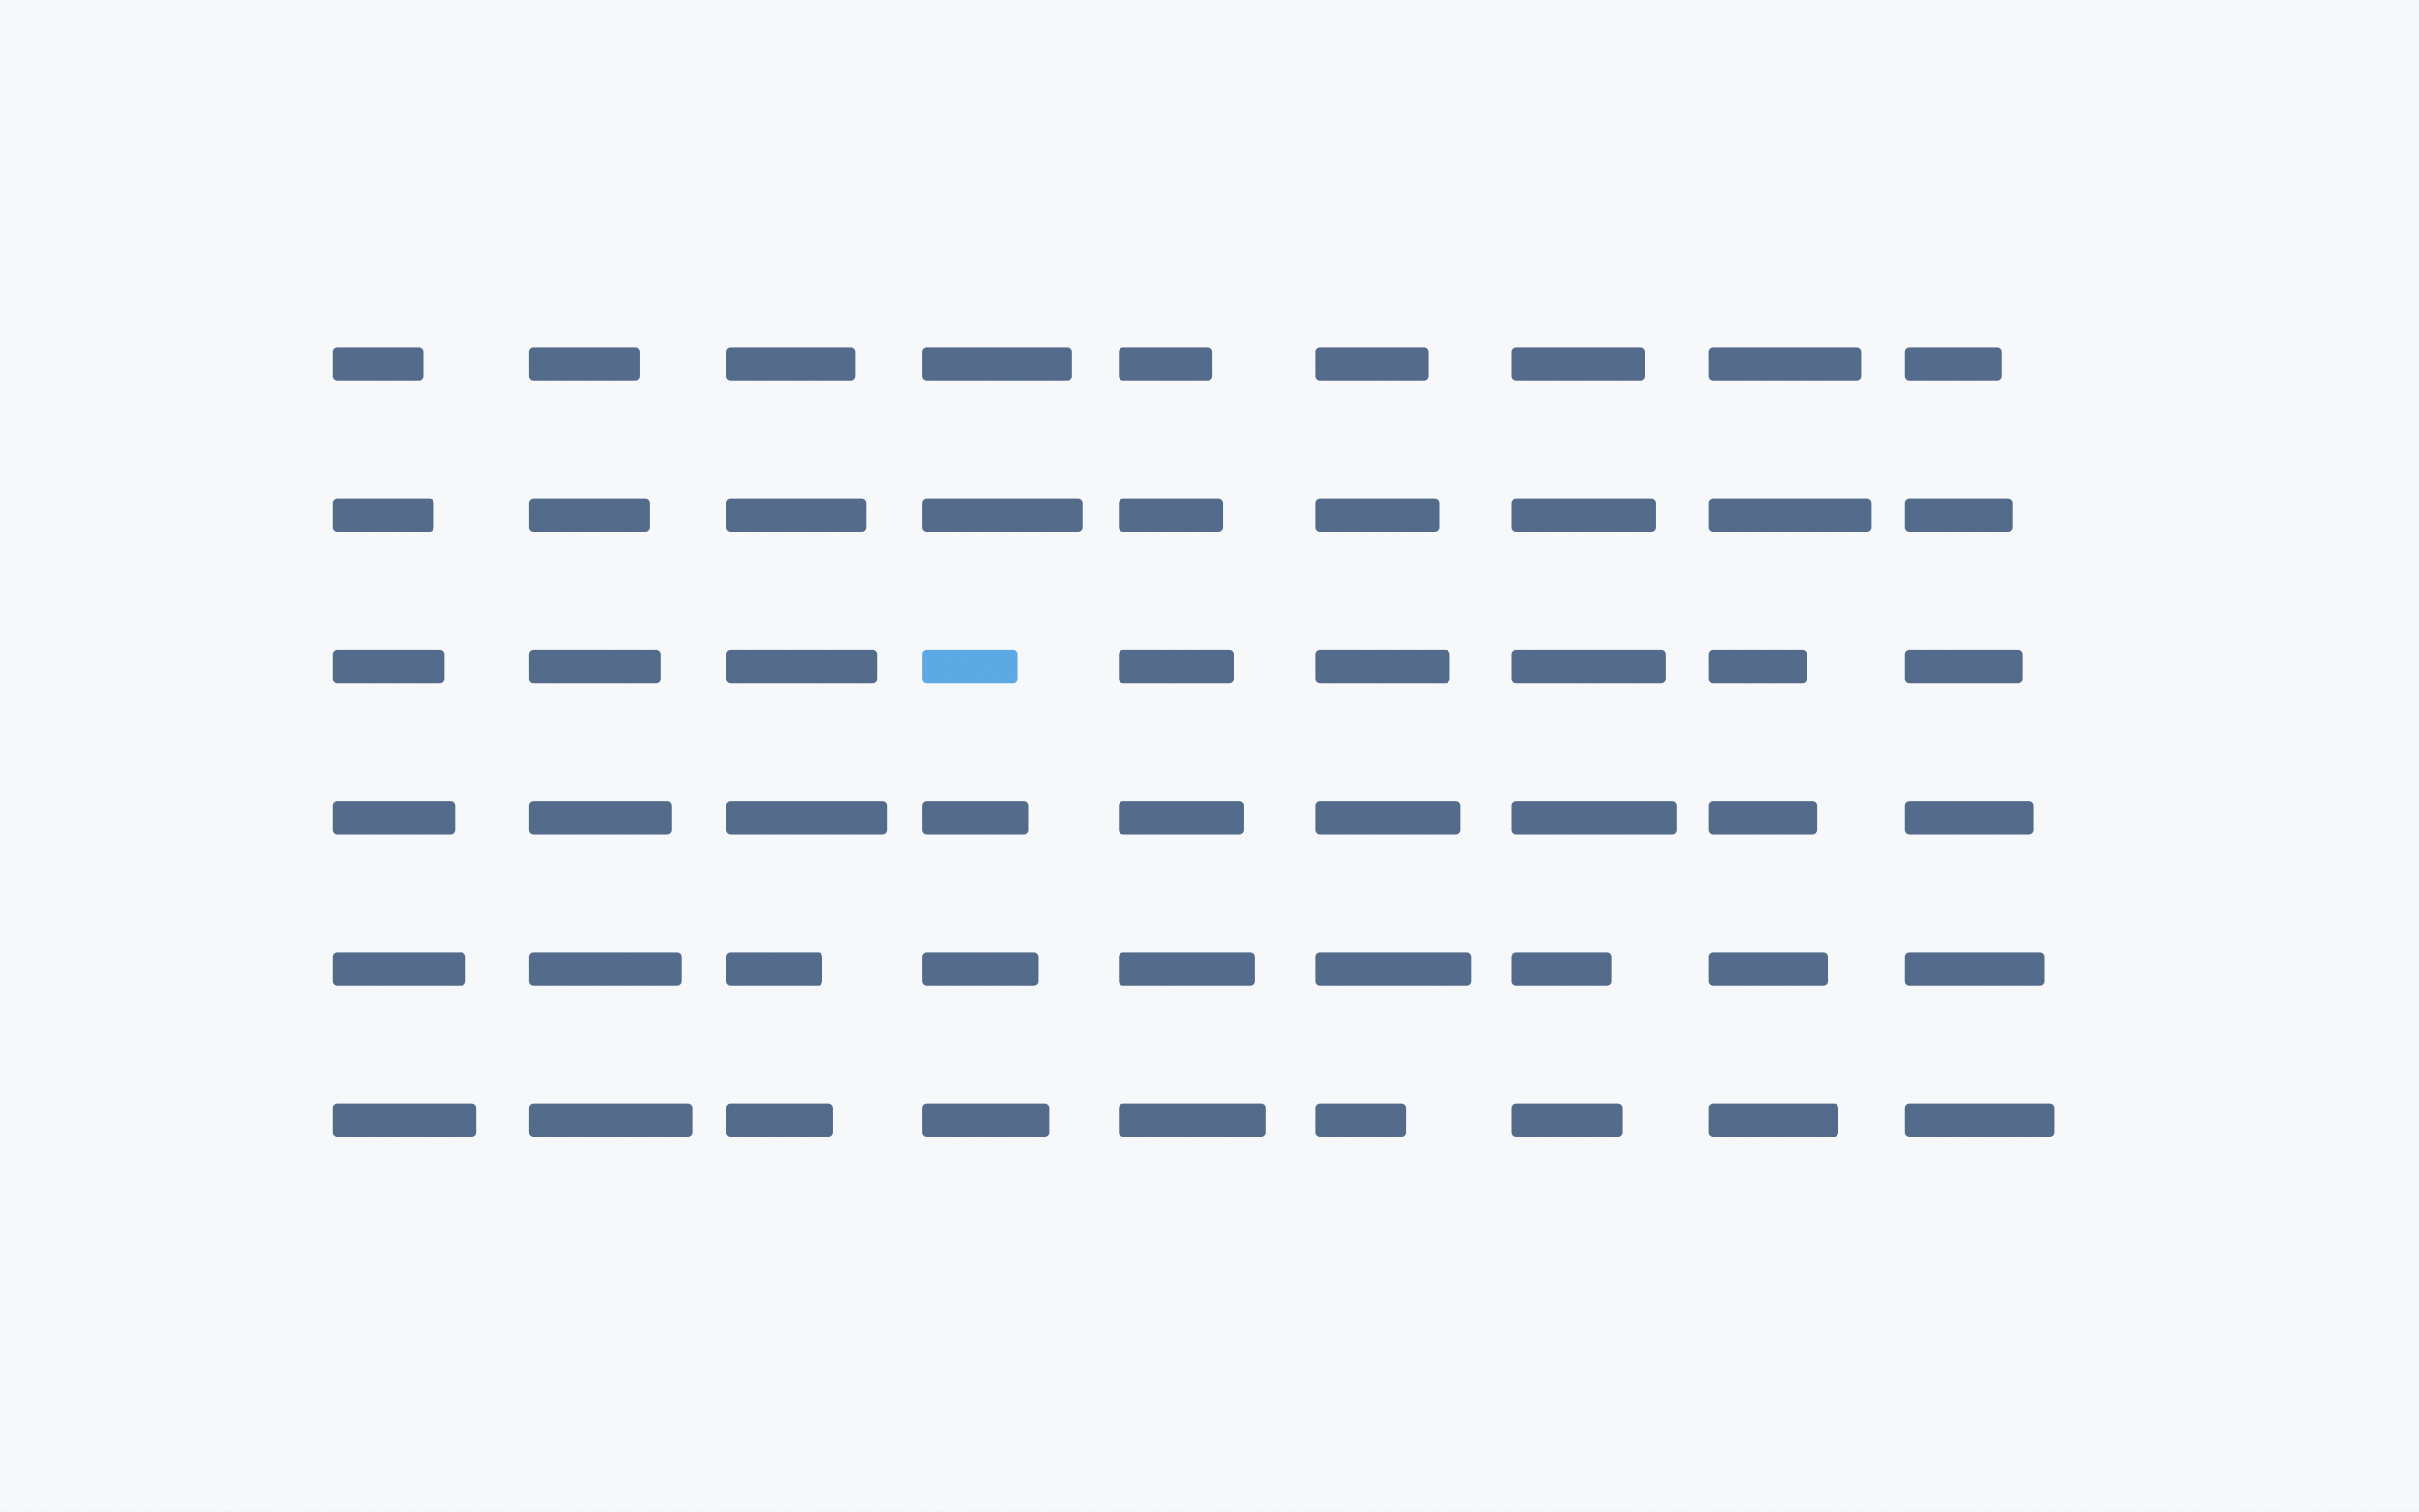
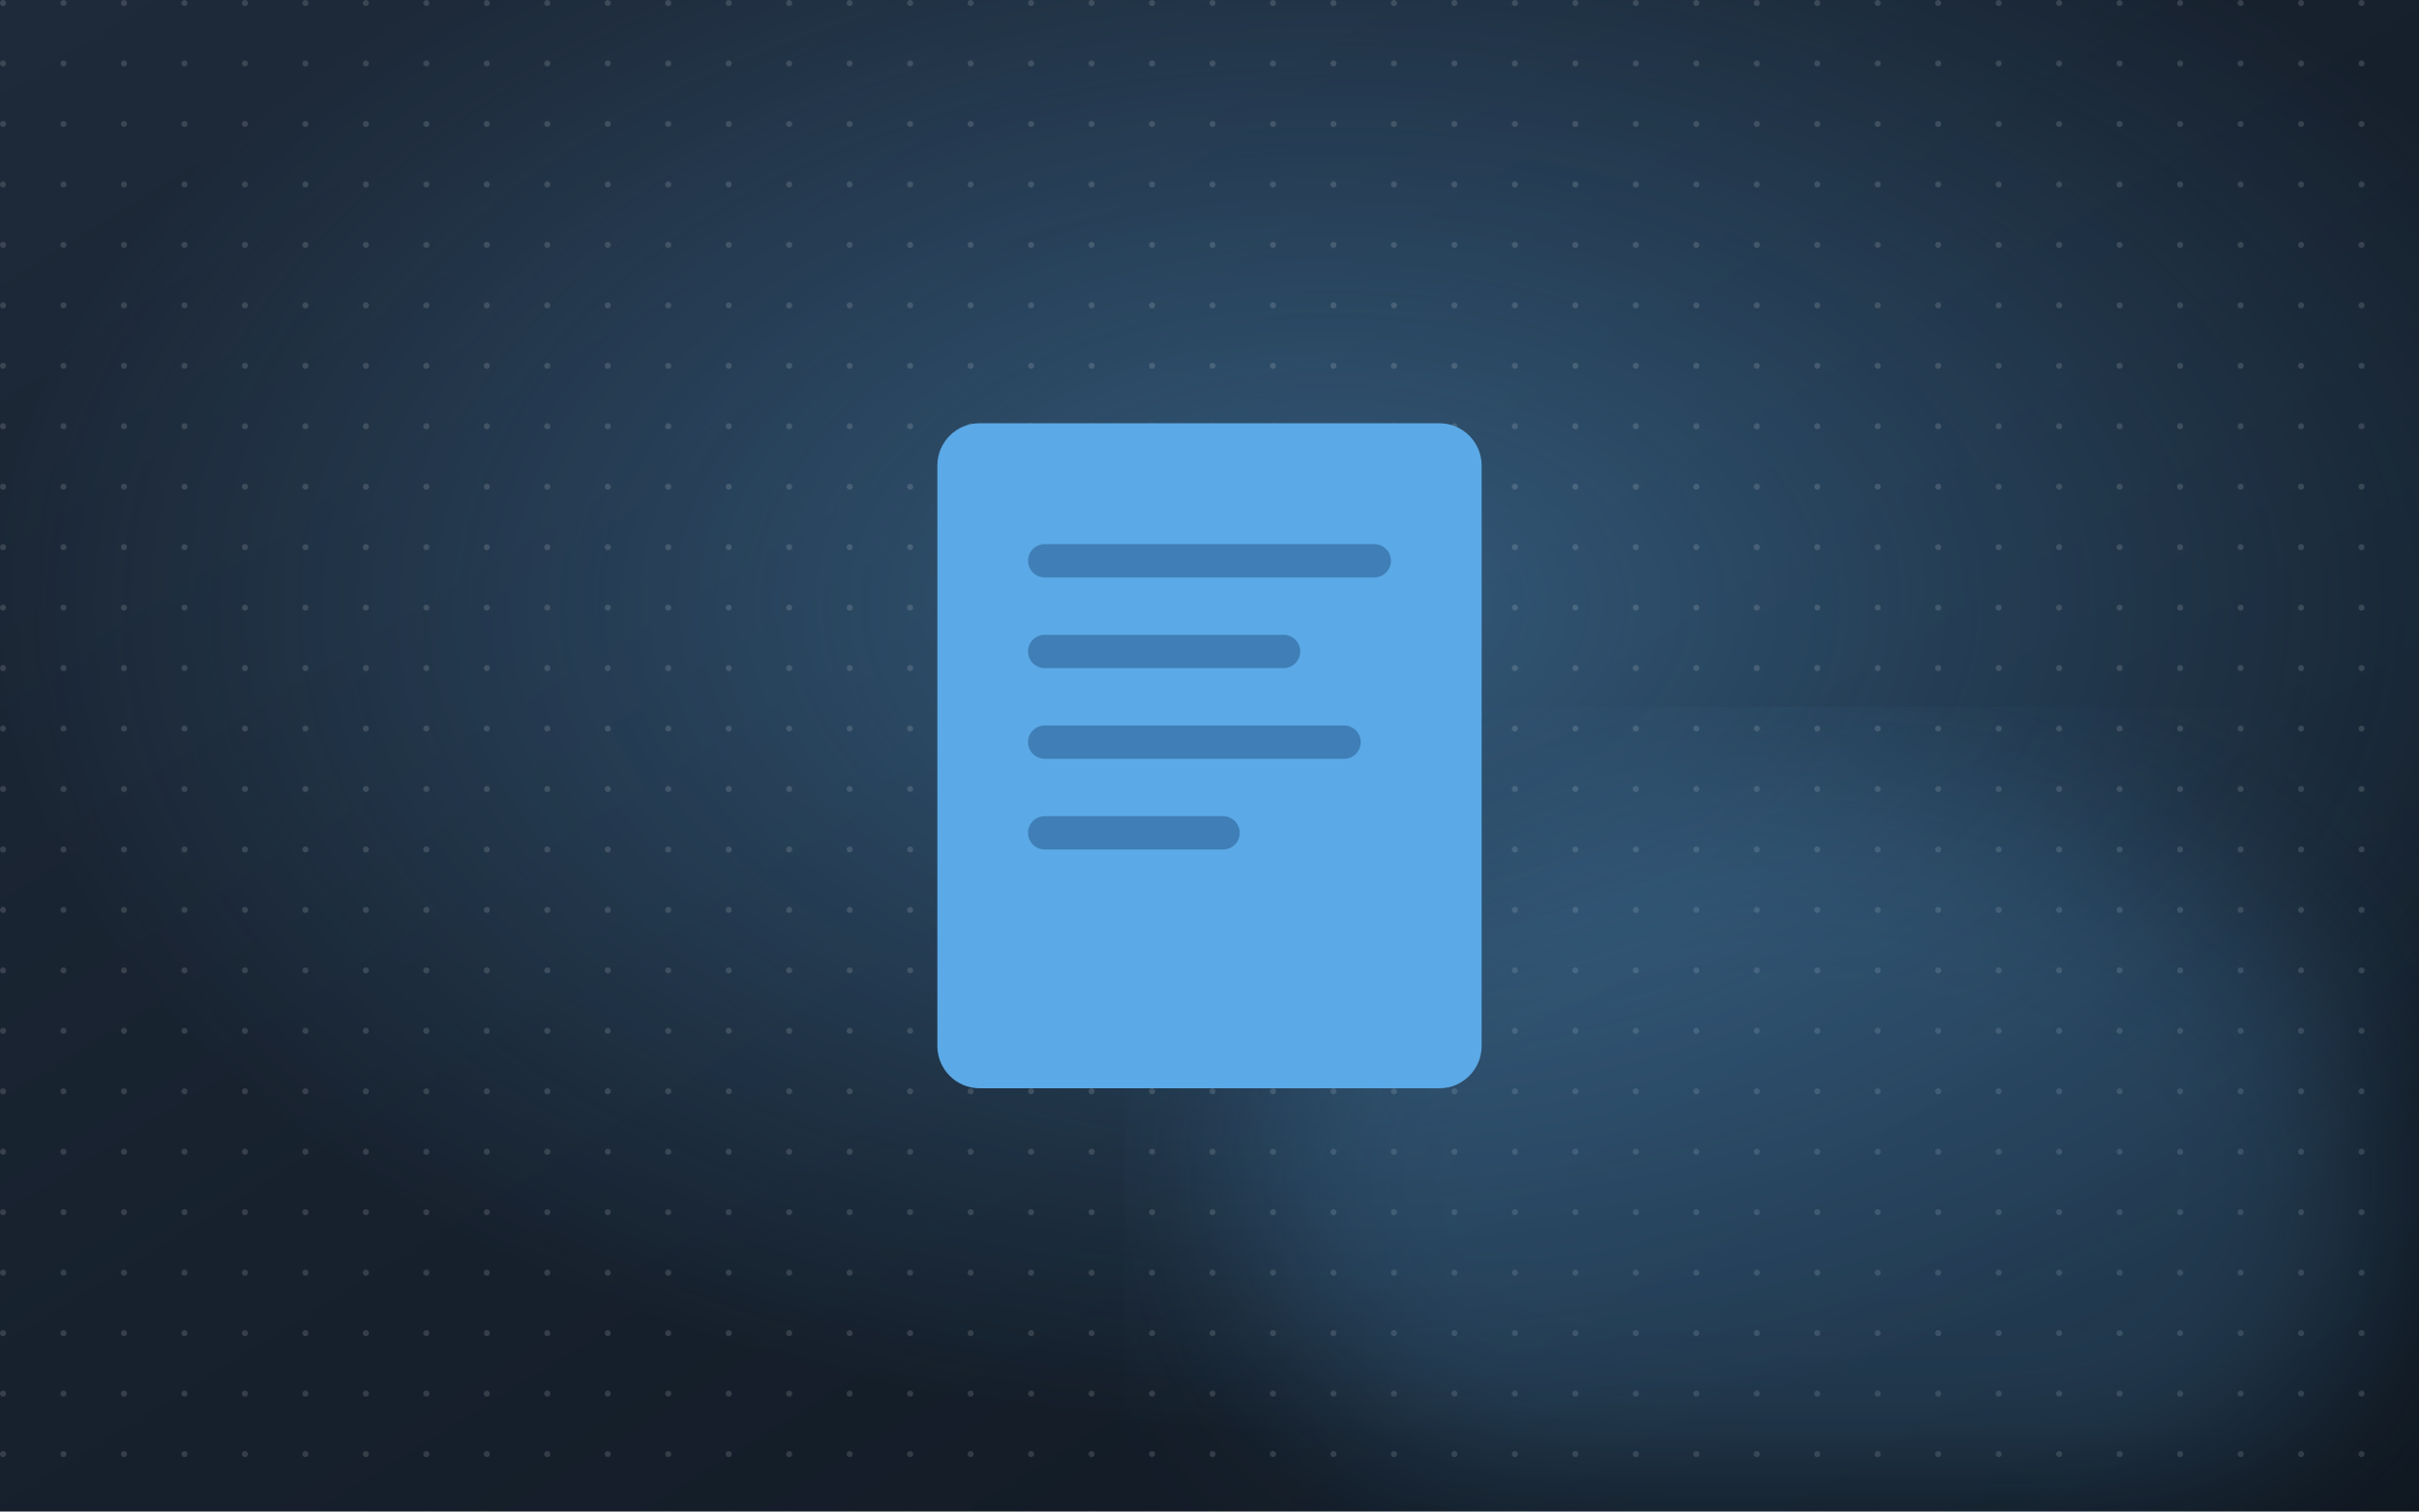
<svg xmlns="http://www.w3.org/2000/svg" viewBox="0 0 1600 1000" width="1600" height="1000">
  <defs>
-     <filter id="g" x="0" y="0" width="100%" height="100%">
-       <feTurbulence type="fractalNoise" baseFrequency="0.9" numOctaves="2" stitchTiles="stitch" />
-       <feColorMatrix type="saturate" values="0" />
-       <feComponentTransfer>
-         <feFuncA type="linear" slope="0.06" />
-       </feComponentTransfer>
+     <linearGradient id="bg" x1="0" y1="0" x2="1" y2="1">
+       <stop offset="0" stop-color="#1E2A3A" />
+       <stop offset="1" stop-color="#0F1720" />
+     </linearGradient>
+     <radialGradient id="glow" cx="55%" cy="40%" r="55%">
+       <stop offset="0" stop-color="#5BA9E6" stop-opacity="0.42" />
+       <stop offset="1" stop-color="#5BA9E6" stop-opacity="0" />
+     </radialGradient>
+     <pattern id="dots" width="40" height="40" patternUnits="userSpaceOnUse">
+       <circle cx="2" cy="2" r="2" fill="#ffffff" opacity="0.14" />
+     </pattern>
+     <filter id="blur">
+       <feGaussianBlur stdDeviation="60" />
    </filter>
-     <linearGradient id="n" x1="0" y1="0" x2="1" y2="1">
-       <stop offset="0" stop-color="#1B4C8C" />
-       <stop offset="1" stop-color="#071E3D" />
-     </linearGradient>
-     <linearGradient id="s" x1="0" y1="0" x2="1" y2="0">
-       <stop offset="0" stop-color="#5BA9E6" />
-       <stop offset="1" stop-color="#A7D0F2" />
-     </linearGradient>
-     <linearGradient id="p" x1="0" y1="0" x2="0" y2="1">
-       <stop offset="0" stop-color="#FBFAF7" />
-       <stop offset="1" stop-color="#E9EDF2" />
-     </linearGradient>
  </defs>
-   <rect width="1600" height="1000" fill="#F8F9FB" />
-   <rect x="220" y="230" width="60" height="22" rx="3" fill="#0B2D5B" opacity="0.7" />
-   <rect x="350" y="230" width="73" height="22" rx="3" fill="#0B2D5B" opacity="0.7" />
-   <rect x="480" y="230" width="86" height="22" rx="3" fill="#0B2D5B" opacity="0.7" />
-   <rect x="610" y="230" width="99" height="22" rx="3" fill="#0B2D5B" opacity="0.7" />
-   <rect x="740" y="230" width="62" height="22" rx="3" fill="#0B2D5B" opacity="0.7" />
-   <rect x="870" y="230" width="75" height="22" rx="3" fill="#0B2D5B" opacity="0.7" />
-   <rect x="1000" y="230" width="88" height="22" rx="3" fill="#0B2D5B" opacity="0.7" />
-   <rect x="1130" y="230" width="101" height="22" rx="3" fill="#0B2D5B" opacity="0.7" />
-   <rect x="1260" y="230" width="64" height="22" rx="3" fill="#0B2D5B" opacity="0.7" />
-   <rect x="220" y="330" width="67" height="22" rx="3" fill="#0B2D5B" opacity="0.7" />
-   <rect x="350" y="330" width="80" height="22" rx="3" fill="#0B2D5B" opacity="0.7" />
-   <rect x="480" y="330" width="93" height="22" rx="3" fill="#0B2D5B" opacity="0.7" />
-   <rect x="610" y="330" width="106" height="22" rx="3" fill="#0B2D5B" opacity="0.7" />
-   <rect x="740" y="330" width="69" height="22" rx="3" fill="#0B2D5B" opacity="0.7" />
-   <rect x="870" y="330" width="82" height="22" rx="3" fill="#0B2D5B" opacity="0.7" />
-   <rect x="1000" y="330" width="95" height="22" rx="3" fill="#0B2D5B" opacity="0.7" />
-   <rect x="1130" y="330" width="108" height="22" rx="3" fill="#0B2D5B" opacity="0.7" />
-   <rect x="1260" y="330" width="71" height="22" rx="3" fill="#0B2D5B" opacity="0.7" />
-   <rect x="220" y="430" width="74" height="22" rx="3" fill="#0B2D5B" opacity="0.7" />
-   <rect x="350" y="430" width="87" height="22" rx="3" fill="#0B2D5B" opacity="0.7" />
-   <rect x="480" y="430" width="100" height="22" rx="3" fill="#0B2D5B" opacity="0.7" />
-   <rect x="610" y="430" width="63" height="22" rx="3" fill="#5BA9E6" opacity="1" />
-   <rect x="740" y="430" width="76" height="22" rx="3" fill="#0B2D5B" opacity="0.7" />
-   <rect x="870" y="430" width="89" height="22" rx="3" fill="#0B2D5B" opacity="0.7" />
-   <rect x="1000" y="430" width="102" height="22" rx="3" fill="#0B2D5B" opacity="0.7" />
-   <rect x="1130" y="430" width="65" height="22" rx="3" fill="#0B2D5B" opacity="0.7" />
-   <rect x="1260" y="430" width="78" height="22" rx="3" fill="#0B2D5B" opacity="0.7" />
-   <rect x="220" y="530" width="81" height="22" rx="3" fill="#0B2D5B" opacity="0.7" />
-   <rect x="350" y="530" width="94" height="22" rx="3" fill="#0B2D5B" opacity="0.7" />
-   <rect x="480" y="530" width="107" height="22" rx="3" fill="#0B2D5B" opacity="0.7" />
-   <rect x="610" y="530" width="70" height="22" rx="3" fill="#0B2D5B" opacity="0.7" />
-   <rect x="740" y="530" width="83" height="22" rx="3" fill="#0B2D5B" opacity="0.7" />
-   <rect x="870" y="530" width="96" height="22" rx="3" fill="#0B2D5B" opacity="0.7" />
-   <rect x="1000" y="530" width="109" height="22" rx="3" fill="#0B2D5B" opacity="0.7" />
-   <rect x="1130" y="530" width="72" height="22" rx="3" fill="#0B2D5B" opacity="0.7" />
-   <rect x="1260" y="530" width="85" height="22" rx="3" fill="#0B2D5B" opacity="0.7" />
-   <rect x="220" y="630" width="88" height="22" rx="3" fill="#0B2D5B" opacity="0.7" />
-   <rect x="350" y="630" width="101" height="22" rx="3" fill="#0B2D5B" opacity="0.7" />
-   <rect x="480" y="630" width="64" height="22" rx="3" fill="#0B2D5B" opacity="0.7" />
-   <rect x="610" y="630" width="77" height="22" rx="3" fill="#0B2D5B" opacity="0.7" />
-   <rect x="740" y="630" width="90" height="22" rx="3" fill="#0B2D5B" opacity="0.7" />
-   <rect x="870" y="630" width="103" height="22" rx="3" fill="#0B2D5B" opacity="0.7" />
-   <rect x="1000" y="630" width="66" height="22" rx="3" fill="#0B2D5B" opacity="0.7" />
-   <rect x="1130" y="630" width="79" height="22" rx="3" fill="#0B2D5B" opacity="0.7" />
-   <rect x="1260" y="630" width="92" height="22" rx="3" fill="#0B2D5B" opacity="0.7" />
-   <rect x="220" y="730" width="95" height="22" rx="3" fill="#0B2D5B" opacity="0.7" />
-   <rect x="350" y="730" width="108" height="22" rx="3" fill="#0B2D5B" opacity="0.7" />
-   <rect x="480" y="730" width="71" height="22" rx="3" fill="#0B2D5B" opacity="0.7" />
-   <rect x="610" y="730" width="84" height="22" rx="3" fill="#0B2D5B" opacity="0.7" />
-   <rect x="740" y="730" width="97" height="22" rx="3" fill="#0B2D5B" opacity="0.7" />
-   <rect x="870" y="730" width="60" height="22" rx="3" fill="#0B2D5B" opacity="0.7" />
-   <rect x="1000" y="730" width="73" height="22" rx="3" fill="#0B2D5B" opacity="0.7" />
-   <rect x="1130" y="730" width="86" height="22" rx="3" fill="#0B2D5B" opacity="0.7" />
-   <rect x="1260" y="730" width="99" height="22" rx="3" fill="#0B2D5B" opacity="0.7" />
-   <rect width="1600" height="1000" filter="url(#g)" opacity="0.5" />
+   <rect width="1600" height="1000" fill="url(#bg)" />
+   <rect width="1600" height="1000" fill="url(#glow)" />
+   <rect width="1600" height="1000" fill="url(#dots)" />
+   <ellipse cx="1200" cy="780" rx="380" ry="260" fill="#5BA9E6" opacity="0.22" filter="url(#blur)" />
+   <rect x="620" y="280" width="360" height="440" rx="28" fill="#5BA9E6" />
+   <rect x="680" y="360" width="240" height="22" rx="11" fill="#0B2D5B" opacity="0.35" />
+   <rect x="680" y="420" width="180" height="22" rx="11" fill="#0B2D5B" opacity="0.35" />
+   <rect x="680" y="480" width="220" height="22" rx="11" fill="#0B2D5B" opacity="0.35" />
+   <rect x="680" y="540" width="140" height="22" rx="11" fill="#0B2D5B" opacity="0.35" />
</svg>
